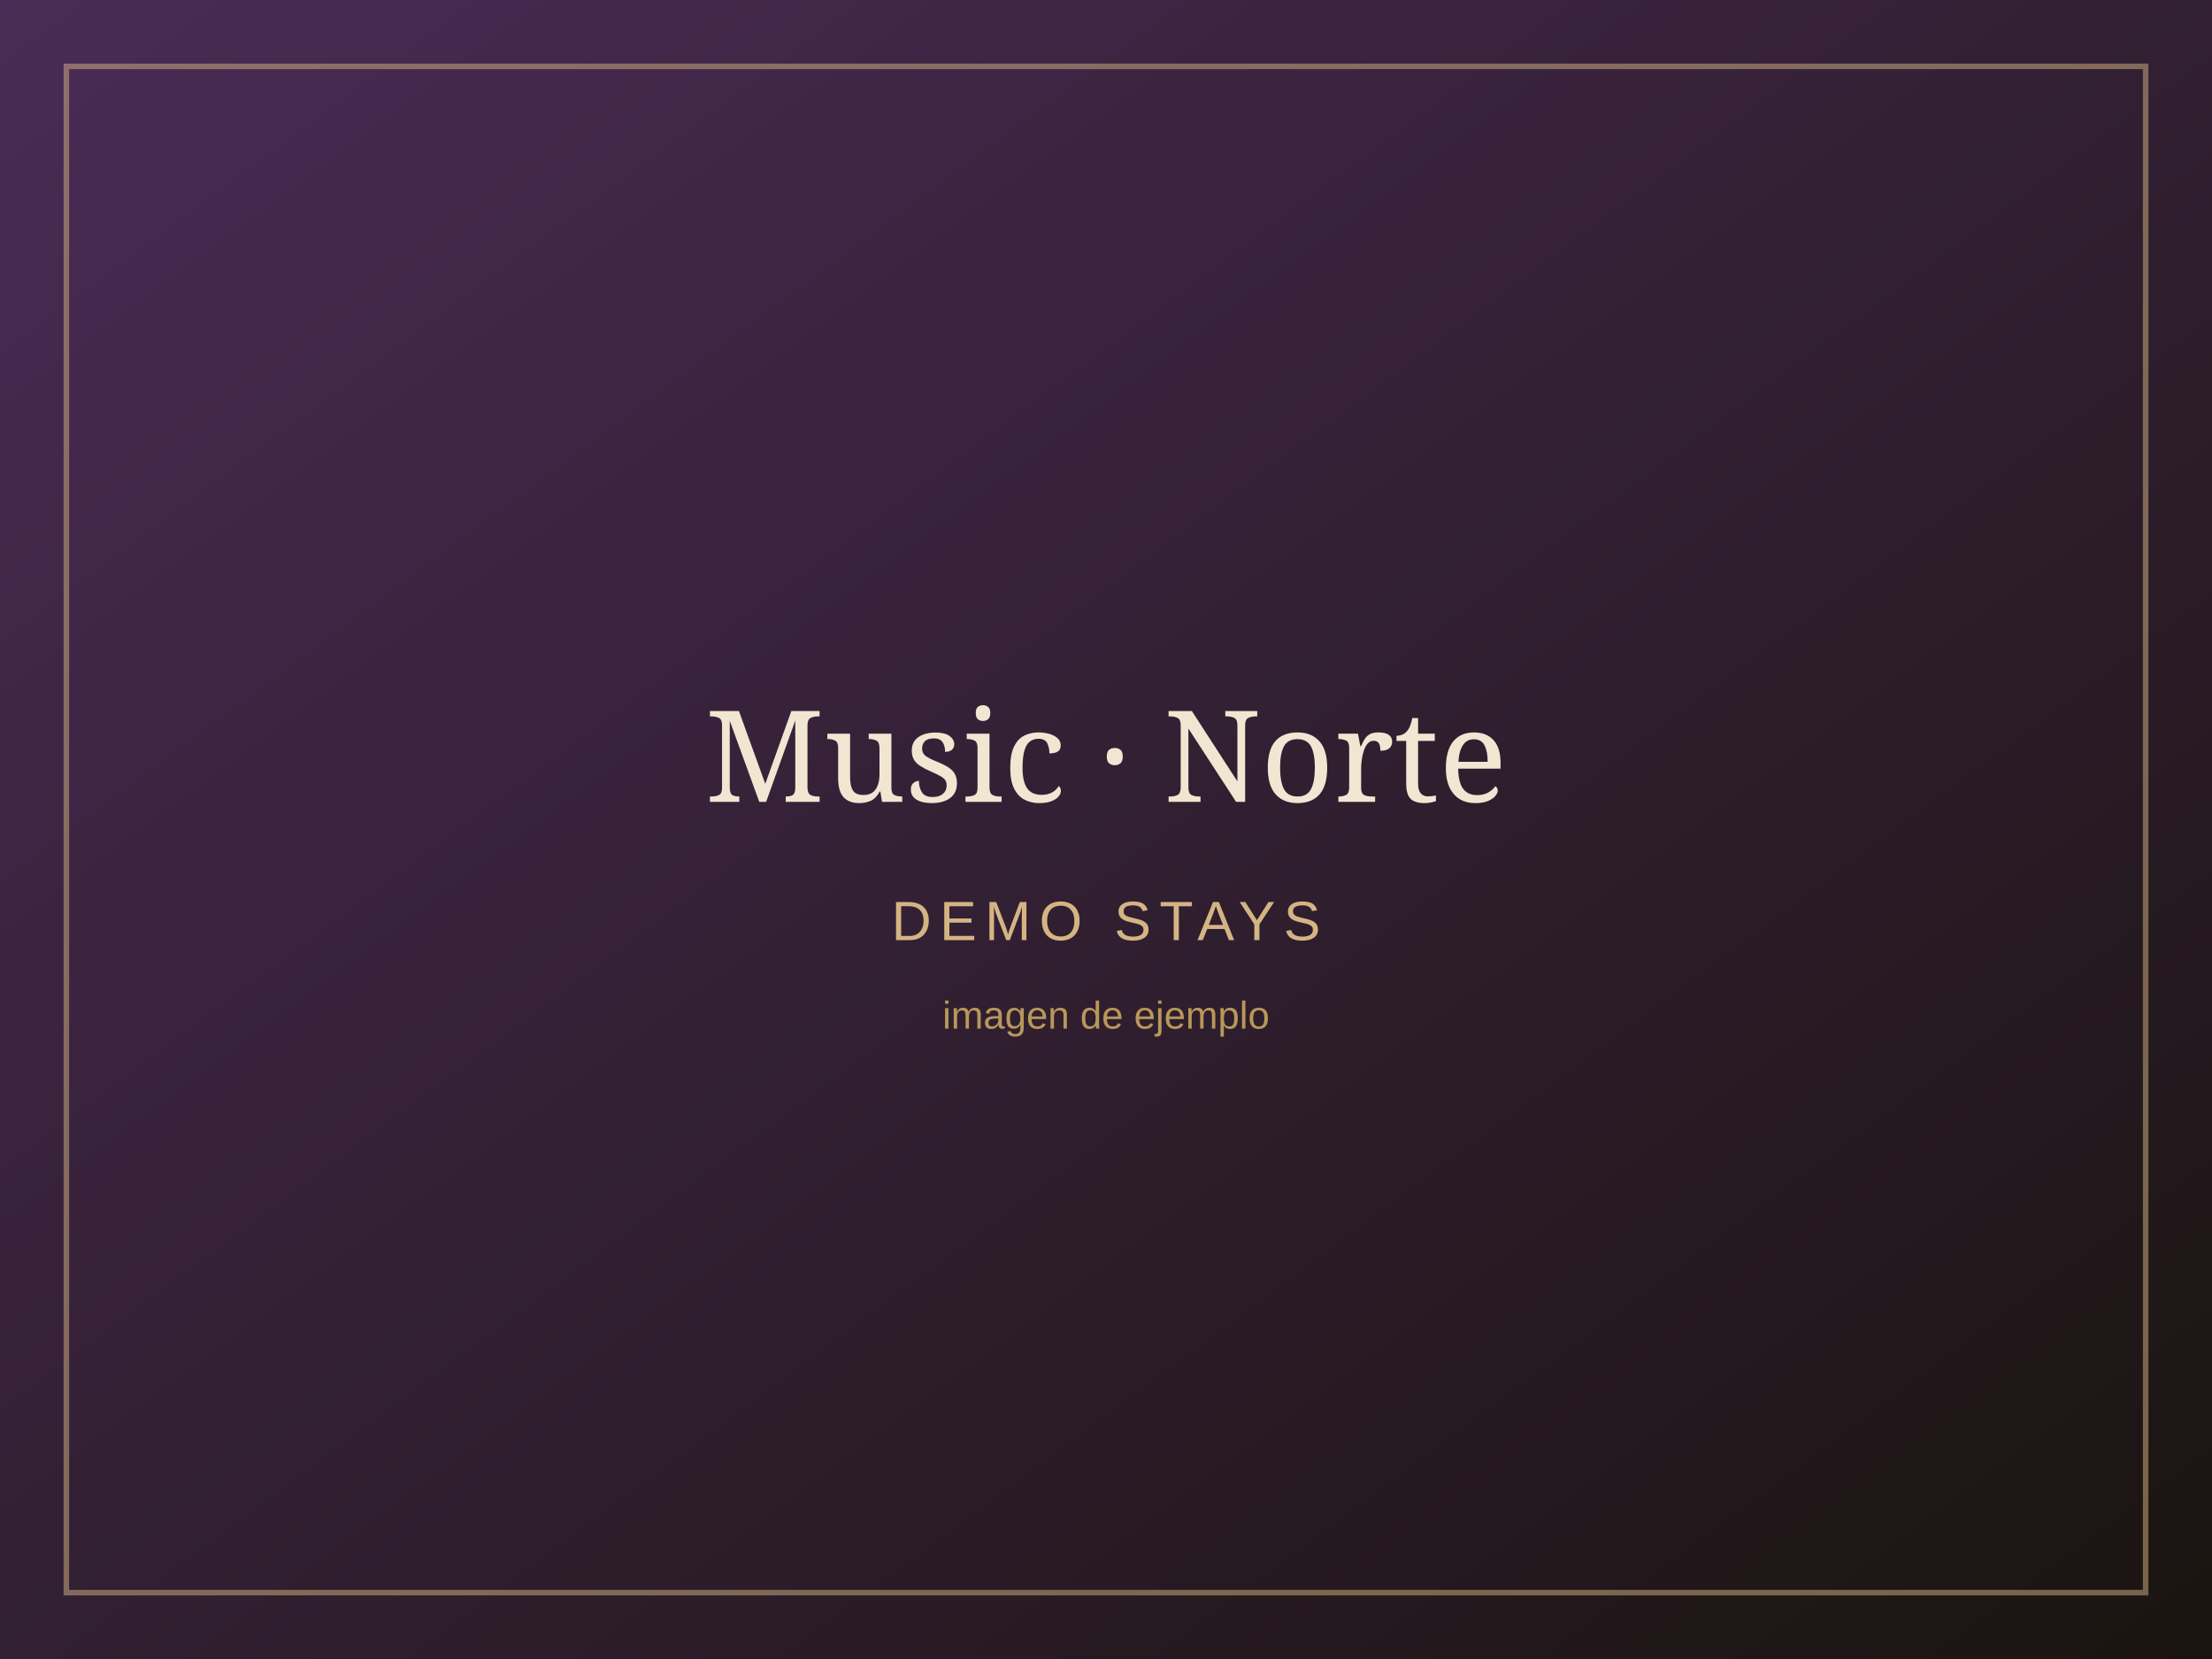
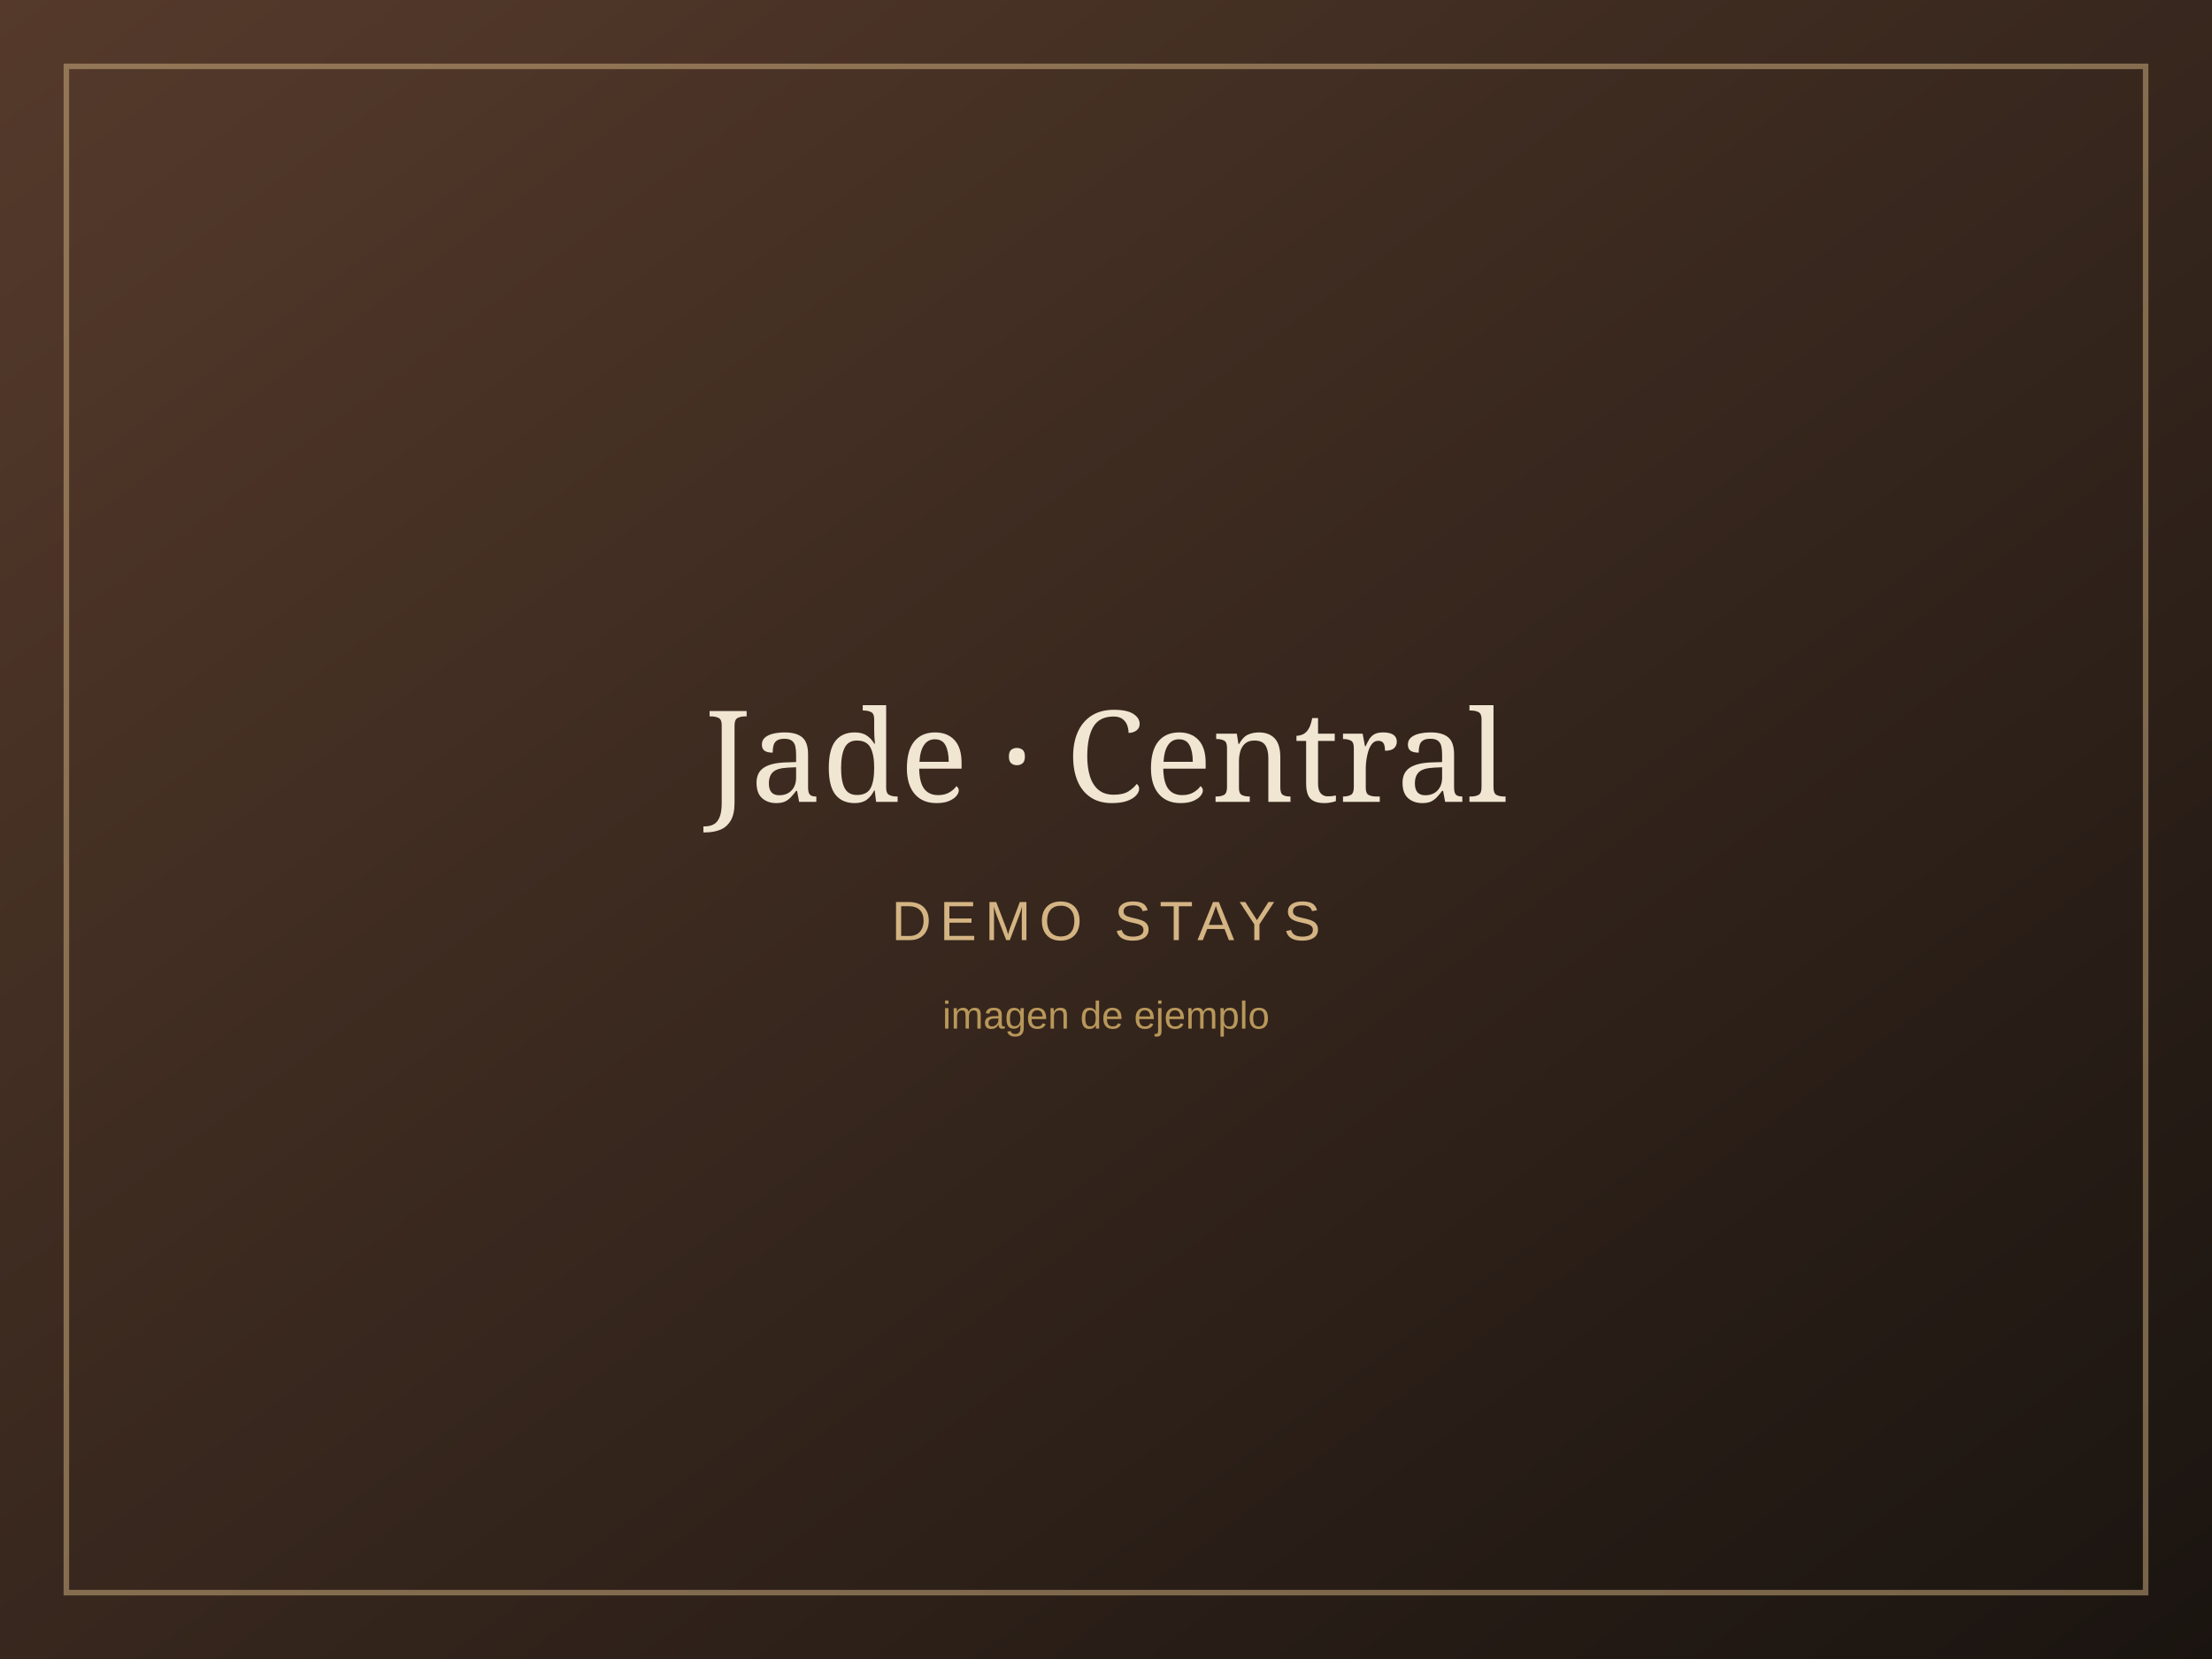
- <svg xmlns="http://www.w3.org/2000/svg" width="800" height="600" viewBox="0 0 800 600" role="img" aria-label="Music · Norte">
+ <svg xmlns="http://www.w3.org/2000/svg" width="800" height="600" viewBox="0 0 800 600" role="img" aria-label="Jade · Central">
  <defs>
    <linearGradient id="g" x1="0" y1="0" x2="1" y2="1">
-       <stop offset="0" stop-color="#4a2b55" />
+       <stop offset="0" stop-color="#553a2b" />
      <stop offset="1" stop-color="#1a1410" />
    </linearGradient>
  </defs>
  <rect width="800" height="600" fill="url(#g)" />
  <rect x="24" y="24" width="752" height="552" fill="none" stroke="#d4b483" stroke-opacity="0.5" stroke-width="2" />
-   <text x="400" y="290" font-family="Georgia, serif" font-size="46" fill="#f0e6d2" text-anchor="middle">Music · Norte</text>
+   <text x="400" y="290" font-family="Georgia, serif" font-size="46" fill="#f0e6d2" text-anchor="middle">Jade · Central</text>
  <text x="400" y="340" font-family="Arial, sans-serif" font-size="20" fill="#d4b483" letter-spacing="3" text-anchor="middle">DEMO STAYS</text>
  <text x="400" y="372" font-family="Arial, sans-serif" font-size="14" fill="#b8975a" text-anchor="middle">imagen de ejemplo</text>
</svg>
